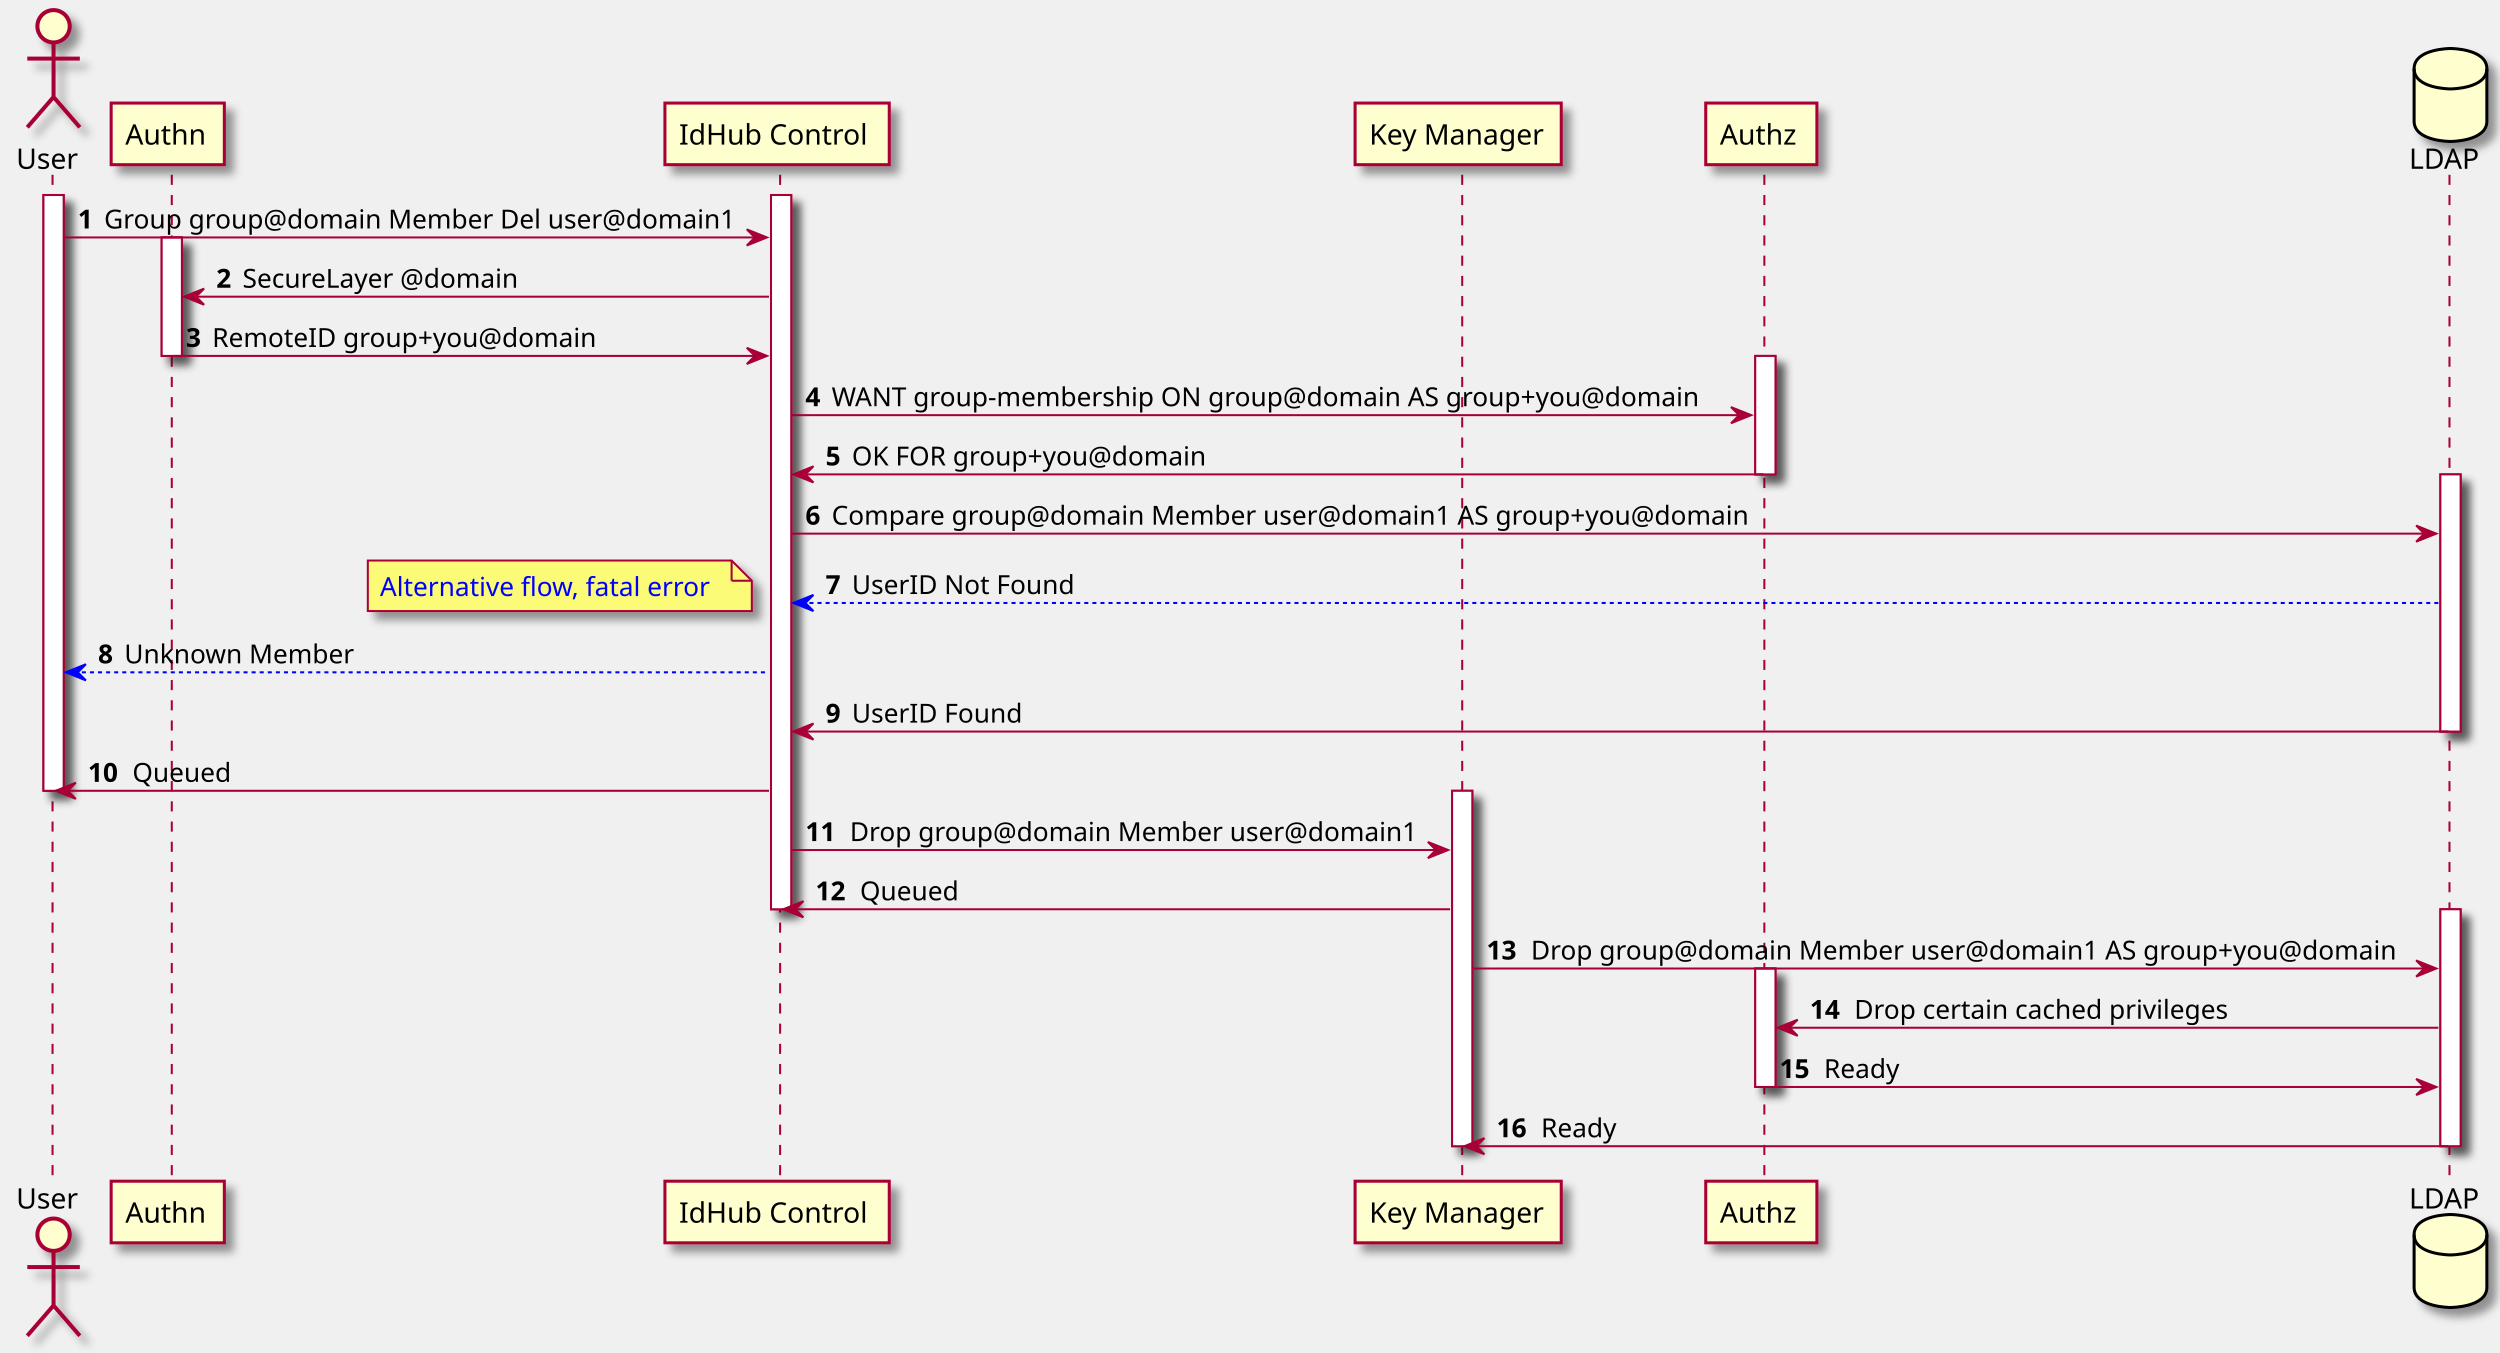
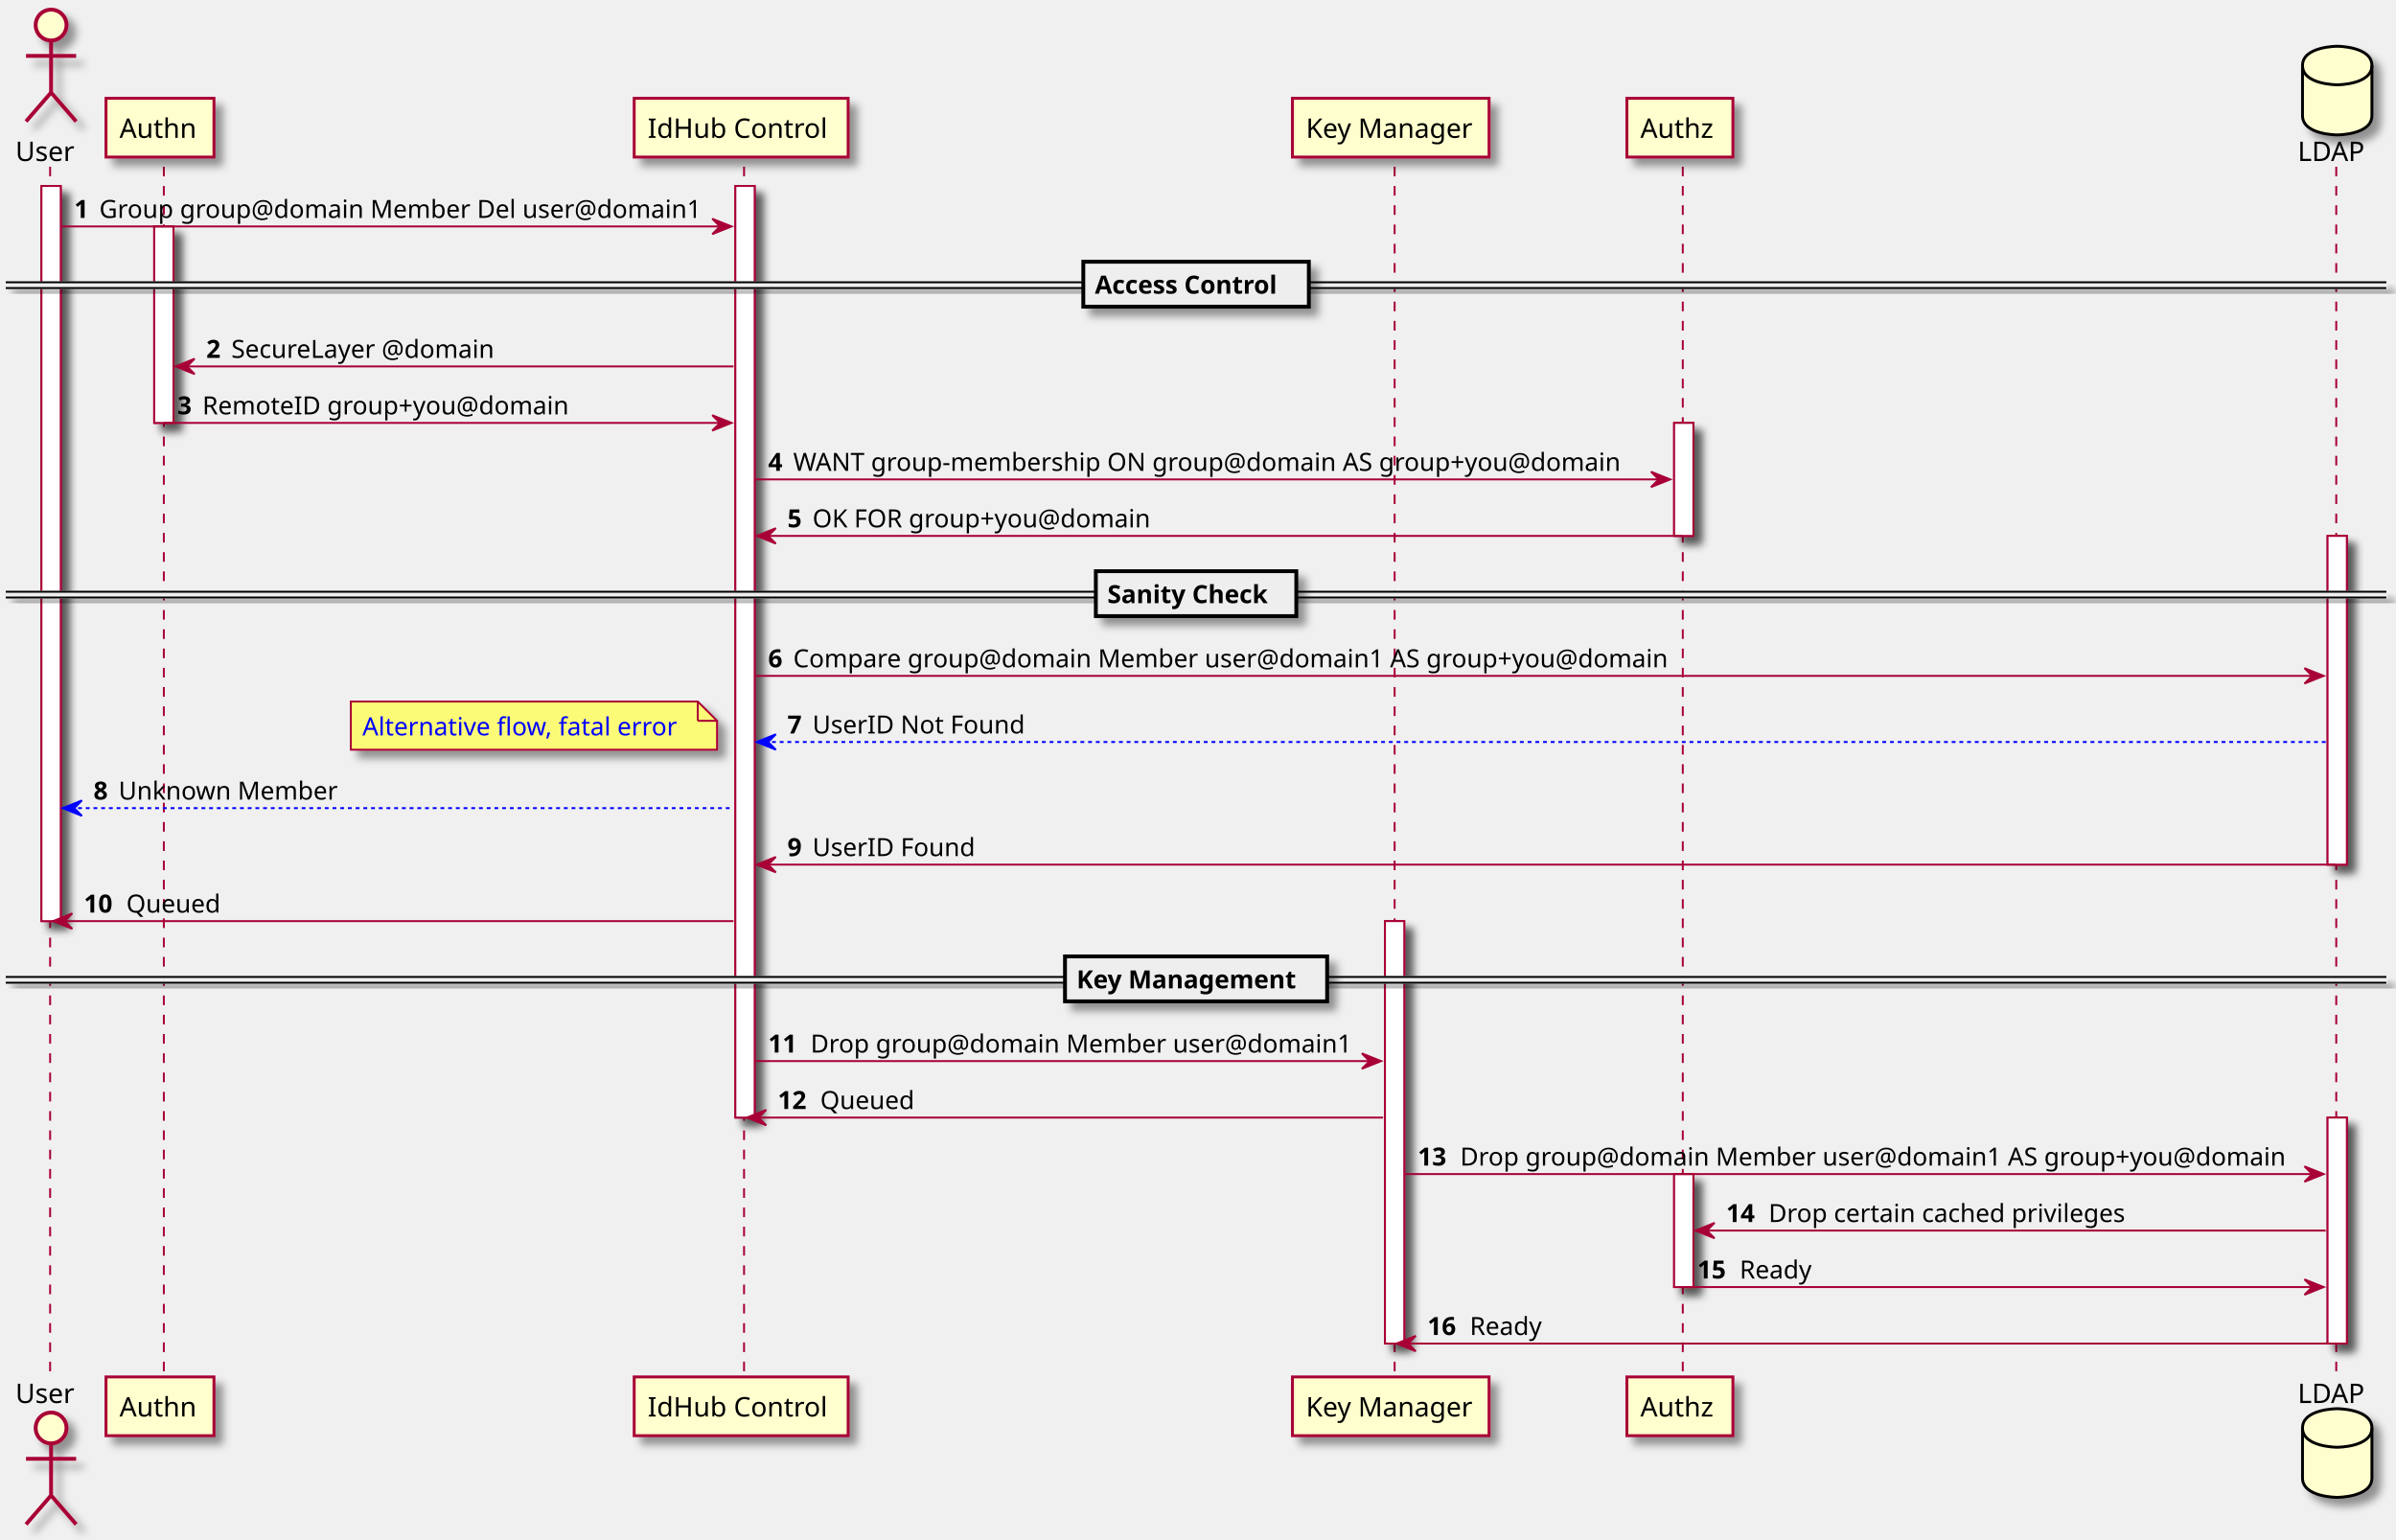
- <svg xmlns="http://www.w3.org/2000/svg" contentScriptType="application/ecmascript" contentStyleType="text/css" height="669px" preserveAspectRatio="none" style="width:1237px;height:669px;" version="1.1" viewBox="0 0 1237 669" width="1237px" zoomAndPan="magnify">
+ <svg xmlns="http://www.w3.org/2000/svg" contentScriptType="application/ecmascript" contentStyleType="text/css" height="799px" preserveAspectRatio="none" style="width:1243px;height:799px;" version="1.1" viewBox="0 0 1243 799" width="1243px" zoomAndPan="magnify">
  <defs>
-     <filter height="300%" id="f3rg5ev" width="300%" x="-1" y="-1">
+     <filter height="300%" id="fl84xsx" width="300%" x="-1" y="-1">
      <feGaussianBlur result="blurOut" stdDeviation="2.0" />
      <feColorMatrix in="blurOut" result="blurOut2" type="matrix" values="0 0 0 0 0 0 0 0 0 0 0 0 0 0 0 0 0 0 .4 0" />
      <feOffset dx="4.0" dy="4.0" in="blurOut2" result="blurOut3" />
      <feBlend in="SourceGraphic" in2="blurOut3" mode="normal" />
    </filter>
  </defs>
  <g>
-     <rect fill="#FFFFFF" filter="url(#f3rg5ev)" height="294.795" style="stroke: #A80036; stroke-width: 1.0;" width="10" x="21.5" y="96.488" />
-     <rect fill="#FFFFFF" filter="url(#f3rg5ev)" height="58.621" style="stroke: #A80036; stroke-width: 1.0;" width="10" x="80" y="117.488" />
-     <rect fill="#FFFFFF" filter="url(#f3rg5ev)" height="353.416" style="stroke: #A80036; stroke-width: 1.0;" width="10" x="381.5" y="96.488" />
-     <rect fill="#FFFFFF" filter="url(#f3rg5ev)" height="175.863" style="stroke: #A80036; stroke-width: 1.0;" width="10" x="718.5" y="391.283" />
-     <rect fill="#FFFFFF" filter="url(#f3rg5ev)" height="58.621" style="stroke: #A80036; stroke-width: 1.0;" width="10" x="868.5" y="176.109" />
-     <rect fill="#FFFFFF" filter="url(#f3rg5ev)" height="58.621" style="stroke: #A80036; stroke-width: 1.0;" width="10" x="868.5" y="479.215" />
-     <rect fill="#FFFFFF" filter="url(#f3rg5ev)" height="127.242" style="stroke: #A80036; stroke-width: 1.0;" width="10" x="1207.5" y="234.731" />
-     <rect fill="#FFFFFF" filter="url(#f3rg5ev)" height="117.242" style="stroke: #A80036; stroke-width: 1.0;" width="10" x="1207.5" y="449.904" />
-     <line style="stroke: #A80036; stroke-width: 1.0; stroke-dasharray: 5.0,5.0;" x1="26" x2="26" y1="86.488" y2="585.457" />
-     <line style="stroke: #A80036; stroke-width: 1.0; stroke-dasharray: 5.0,5.0;" x1="85" x2="85" y1="86.488" y2="585.457" />
-     <line style="stroke: #A80036; stroke-width: 1.0; stroke-dasharray: 5.0,5.0;" x1="386" x2="386" y1="86.488" y2="585.457" />
-     <line style="stroke: #A80036; stroke-width: 1.0; stroke-dasharray: 5.0,5.0;" x1="723.5" x2="723.5" y1="86.488" y2="585.457" />
-     <line style="stroke: #A80036; stroke-width: 1.0; stroke-dasharray: 5.0,5.0;" x1="873" x2="873" y1="86.488" y2="585.457" />
-     <line style="stroke: #A80036; stroke-width: 1.0; stroke-dasharray: 5.0,5.0;" x1="1212" x2="1212" y1="86.488" y2="585.457" />
+     <rect fill="#FFFFFF" filter="url(#fl84xsx)" height="381.416" style="stroke: #A80036; stroke-width: 1.0;" width="10" x="21.5" y="96.488" />
+     <rect fill="#FFFFFF" filter="url(#fl84xsx)" height="101.932" style="stroke: #A80036; stroke-width: 1.0;" width="10" x="80" y="117.488" />
+     <rect fill="#FFFFFF" filter="url(#fl84xsx)" height="483.348" style="stroke: #A80036; stroke-width: 1.0;" width="10" x="381.5" y="96.488" />
+     <rect fill="#FFFFFF" filter="url(#fl84xsx)" height="219.174" style="stroke: #A80036; stroke-width: 1.0;" width="10" x="718.5" y="477.904" />
+     <rect fill="#FFFFFF" filter="url(#fl84xsx)" height="58.621" style="stroke: #A80036; stroke-width: 1.0;" width="10" x="868.5" y="219.42" />
+     <rect fill="#FFFFFF" filter="url(#fl84xsx)" height="58.621" style="stroke: #A80036; stroke-width: 1.0;" width="10" x="868.5" y="609.146" />
+     <rect fill="#FFFFFF" filter="url(#fl84xsx)" height="170.553" style="stroke: #A80036; stroke-width: 1.0;" width="10" x="1207.5" y="278.041" />
+     <rect fill="#FFFFFF" filter="url(#fl84xsx)" height="117.242" style="stroke: #A80036; stroke-width: 1.0;" width="10" x="1207.5" y="579.836" />
+     <line style="stroke: #A80036; stroke-width: 1.0; stroke-dasharray: 5.0,5.0;" x1="26" x2="26" y1="86.488" y2="715.389" />
+     <line style="stroke: #A80036; stroke-width: 1.0; stroke-dasharray: 5.0,5.0;" x1="85" x2="85" y1="86.488" y2="715.389" />
+     <line style="stroke: #A80036; stroke-width: 1.0; stroke-dasharray: 5.0,5.0;" x1="386" x2="386" y1="86.488" y2="715.389" />
+     <line style="stroke: #A80036; stroke-width: 1.0; stroke-dasharray: 5.0,5.0;" x1="723.5" x2="723.5" y1="86.488" y2="715.389" />
+     <line style="stroke: #A80036; stroke-width: 1.0; stroke-dasharray: 5.0,5.0;" x1="873" x2="873" y1="86.488" y2="715.389" />
+     <line style="stroke: #A80036; stroke-width: 1.0; stroke-dasharray: 5.0,5.0;" x1="1212" x2="1212" y1="86.488" y2="715.389" />
    <text fill="#000000" font-family="sans-serif" font-size="14" lengthAdjust="spacingAndGlyphs" textLength="31" x="8" y="83.535">User</text>
-     <ellipse cx="26.5" cy="13" fill="#FEFECE" filter="url(#f3rg5ev)" rx="8" ry="8" style="stroke: #A80036; stroke-width: 2.0;" />
-     <path d="M26.5,21 L26.5,48 M13.5,29 L39.5,29 M26.5,48 L13.5,63 M26.5,48 L39.5,63 " fill="#FEFECE" filter="url(#f3rg5ev)" style="stroke: #A80036; stroke-width: 2.0;" />
-     <text fill="#000000" font-family="sans-serif" font-size="14" lengthAdjust="spacingAndGlyphs" textLength="31" x="8" y="597.992">User</text>
-     <ellipse cx="26.5" cy="610.945" fill="#FEFECE" filter="url(#f3rg5ev)" rx="8" ry="8" style="stroke: #A80036; stroke-width: 2.0;" />
-     <path d="M26.5,618.945 L26.5,645.945 M13.5,626.945 L39.5,626.945 M26.5,645.945 L13.5,660.945 M26.5,645.945 L39.5,660.945 " fill="#FEFECE" filter="url(#f3rg5ev)" style="stroke: #A80036; stroke-width: 2.0;" />
-     <rect fill="#FEFECE" filter="url(#f3rg5ev)" height="30.488" style="stroke: #A80036; stroke-width: 1.5;" width="56" x="55" y="51" />
+     <ellipse cx="26.5" cy="13" fill="#FEFECE" filter="url(#fl84xsx)" rx="8" ry="8" style="stroke: #A80036; stroke-width: 2.0;" />
+     <path d="M26.5,21 L26.5,48 M13.5,29 L39.5,29 M26.5,48 L13.5,63 M26.5,48 L39.5,63 " fill="#FEFECE" filter="url(#fl84xsx)" style="stroke: #A80036; stroke-width: 2.0;" />
+     <text fill="#000000" font-family="sans-serif" font-size="14" lengthAdjust="spacingAndGlyphs" textLength="31" x="8" y="727.924">User</text>
+     <ellipse cx="26.5" cy="740.877" fill="#FEFECE" filter="url(#fl84xsx)" rx="8" ry="8" style="stroke: #A80036; stroke-width: 2.0;" />
+     <path d="M26.5,748.877 L26.5,775.877 M13.5,756.877 L39.5,756.877 M26.5,775.877 L13.5,790.877 M26.5,775.877 L39.5,790.877 " fill="#FEFECE" filter="url(#fl84xsx)" style="stroke: #A80036; stroke-width: 2.0;" />
+     <rect fill="#FEFECE" filter="url(#fl84xsx)" height="30.488" style="stroke: #A80036; stroke-width: 1.5;" width="56" x="55" y="51" />
    <text fill="#000000" font-family="sans-serif" font-size="14" lengthAdjust="spacingAndGlyphs" textLength="42" x="62" y="71.535">Authn</text>
-     <rect fill="#FEFECE" filter="url(#f3rg5ev)" height="30.488" style="stroke: #A80036; stroke-width: 1.5;" width="56" x="55" y="584.457" />
-     <text fill="#000000" font-family="sans-serif" font-size="14" lengthAdjust="spacingAndGlyphs" textLength="42" x="62" y="604.992">Authn</text>
-     <rect fill="#FEFECE" filter="url(#f3rg5ev)" height="30.488" style="stroke: #A80036; stroke-width: 1.5;" width="111" x="329" y="51" />
+     <rect fill="#FEFECE" filter="url(#fl84xsx)" height="30.488" style="stroke: #A80036; stroke-width: 1.5;" width="56" x="55" y="714.389" />
+     <text fill="#000000" font-family="sans-serif" font-size="14" lengthAdjust="spacingAndGlyphs" textLength="42" x="62" y="734.924">Authn</text>
+     <rect fill="#FEFECE" filter="url(#fl84xsx)" height="30.488" style="stroke: #A80036; stroke-width: 1.5;" width="111" x="329" y="51" />
    <text fill="#000000" font-family="sans-serif" font-size="14" lengthAdjust="spacingAndGlyphs" textLength="97" x="336" y="71.535">IdHub Control</text>
-     <rect fill="#FEFECE" filter="url(#f3rg5ev)" height="30.488" style="stroke: #A80036; stroke-width: 1.5;" width="111" x="329" y="584.457" />
-     <text fill="#000000" font-family="sans-serif" font-size="14" lengthAdjust="spacingAndGlyphs" textLength="97" x="336" y="604.992">IdHub Control</text>
-     <rect fill="#FEFECE" filter="url(#f3rg5ev)" height="30.488" style="stroke: #A80036; stroke-width: 1.5;" width="102" x="670.5" y="51" />
+     <rect fill="#FEFECE" filter="url(#fl84xsx)" height="30.488" style="stroke: #A80036; stroke-width: 1.5;" width="111" x="329" y="714.389" />
+     <text fill="#000000" font-family="sans-serif" font-size="14" lengthAdjust="spacingAndGlyphs" textLength="97" x="336" y="734.924">IdHub Control</text>
+     <rect fill="#FEFECE" filter="url(#fl84xsx)" height="30.488" style="stroke: #A80036; stroke-width: 1.5;" width="102" x="670.5" y="51" />
    <text fill="#000000" font-family="sans-serif" font-size="14" lengthAdjust="spacingAndGlyphs" textLength="88" x="677.5" y="71.535">Key Manager</text>
-     <rect fill="#FEFECE" filter="url(#f3rg5ev)" height="30.488" style="stroke: #A80036; stroke-width: 1.5;" width="102" x="670.5" y="584.457" />
-     <text fill="#000000" font-family="sans-serif" font-size="14" lengthAdjust="spacingAndGlyphs" textLength="88" x="677.5" y="604.992">Key Manager</text>
-     <rect fill="#FEFECE" filter="url(#f3rg5ev)" height="30.488" style="stroke: #A80036; stroke-width: 1.5;" width="55" x="844" y="51" />
+     <rect fill="#FEFECE" filter="url(#fl84xsx)" height="30.488" style="stroke: #A80036; stroke-width: 1.5;" width="102" x="670.5" y="714.389" />
+     <text fill="#000000" font-family="sans-serif" font-size="14" lengthAdjust="spacingAndGlyphs" textLength="88" x="677.5" y="734.924">Key Manager</text>
+     <rect fill="#FEFECE" filter="url(#fl84xsx)" height="30.488" style="stroke: #A80036; stroke-width: 1.5;" width="55" x="844" y="51" />
    <text fill="#000000" font-family="sans-serif" font-size="14" lengthAdjust="spacingAndGlyphs" textLength="41" x="851" y="71.535">Authz</text>
-     <rect fill="#FEFECE" filter="url(#f3rg5ev)" height="30.488" style="stroke: #A80036; stroke-width: 1.5;" width="55" x="844" y="584.457" />
-     <text fill="#000000" font-family="sans-serif" font-size="14" lengthAdjust="spacingAndGlyphs" textLength="41" x="851" y="604.992">Authz</text>
+     <rect fill="#FEFECE" filter="url(#fl84xsx)" height="30.488" style="stroke: #A80036; stroke-width: 1.5;" width="55" x="844" y="714.389" />
+     <text fill="#000000" font-family="sans-serif" font-size="14" lengthAdjust="spacingAndGlyphs" textLength="41" x="851" y="734.924">Authz</text>
    <text fill="#000000" font-family="sans-serif" font-size="14" lengthAdjust="spacingAndGlyphs" textLength="35" x="1192" y="83.535">LDAP</text>
-     <path d="M1194.5,34 C1194.5,24 1212.5,24 1212.5,24 C1212.5,24 1230.5,24 1230.5,34 L1230.5,60 C1230.5,70 1212.5,70 1212.5,70 C1212.5,70 1194.5,70 1194.5,60 L1194.5,34 " fill="#FEFECE" filter="url(#f3rg5ev)" style="stroke: #000000; stroke-width: 1.5;" />
+     <path d="M1194.5,34 C1194.5,24 1212.5,24 1212.5,24 C1212.5,24 1230.5,24 1230.5,34 L1230.5,60 C1230.5,70 1212.5,70 1212.5,70 C1212.5,70 1194.5,70 1194.5,60 L1194.5,34 " fill="#FEFECE" filter="url(#fl84xsx)" style="stroke: #000000; stroke-width: 1.5;" />
    <path d="M1194.5,34 C1194.5,44 1212.5,44 1212.5,44 C1212.5,44 1230.5,44 1230.5,34 " fill="none" style="stroke: #000000; stroke-width: 1.5;" />
-     <text fill="#000000" font-family="sans-serif" font-size="14" lengthAdjust="spacingAndGlyphs" textLength="35" x="1192" y="597.992">LDAP</text>
-     <path d="M1194.5,610.945 C1194.5,600.945 1212.5,600.945 1212.5,600.945 C1212.5,600.945 1230.5,600.945 1230.5,610.945 L1230.5,636.945 C1230.5,646.945 1212.5,646.945 1212.5,646.945 C1212.5,646.945 1194.5,646.945 1194.5,636.945 L1194.5,610.945 " fill="#FEFECE" filter="url(#f3rg5ev)" style="stroke: #000000; stroke-width: 1.5;" />
-     <path d="M1194.5,610.945 C1194.5,620.945 1212.5,620.945 1212.5,620.945 C1212.5,620.945 1230.5,620.945 1230.5,610.945 " fill="none" style="stroke: #000000; stroke-width: 1.5;" />
-     <rect fill="#FFFFFF" filter="url(#f3rg5ev)" height="294.795" style="stroke: #A80036; stroke-width: 1.0;" width="10" x="21.5" y="96.488" />
-     <rect fill="#FFFFFF" filter="url(#f3rg5ev)" height="58.621" style="stroke: #A80036; stroke-width: 1.0;" width="10" x="80" y="117.488" />
-     <rect fill="#FFFFFF" filter="url(#f3rg5ev)" height="353.416" style="stroke: #A80036; stroke-width: 1.0;" width="10" x="381.5" y="96.488" />
-     <rect fill="#FFFFFF" filter="url(#f3rg5ev)" height="175.863" style="stroke: #A80036; stroke-width: 1.0;" width="10" x="718.5" y="391.283" />
-     <rect fill="#FFFFFF" filter="url(#f3rg5ev)" height="58.621" style="stroke: #A80036; stroke-width: 1.0;" width="10" x="868.5" y="176.109" />
-     <rect fill="#FFFFFF" filter="url(#f3rg5ev)" height="58.621" style="stroke: #A80036; stroke-width: 1.0;" width="10" x="868.5" y="479.215" />
-     <rect fill="#FFFFFF" filter="url(#f3rg5ev)" height="127.242" style="stroke: #A80036; stroke-width: 1.0;" width="10" x="1207.5" y="234.731" />
-     <rect fill="#FFFFFF" filter="url(#f3rg5ev)" height="117.242" style="stroke: #A80036; stroke-width: 1.0;" width="10" x="1207.5" y="449.904" />
+     <text fill="#000000" font-family="sans-serif" font-size="14" lengthAdjust="spacingAndGlyphs" textLength="35" x="1192" y="727.924">LDAP</text>
+     <path d="M1194.5,740.877 C1194.5,730.877 1212.5,730.877 1212.5,730.877 C1212.5,730.877 1230.5,730.877 1230.5,740.877 L1230.5,766.877 C1230.5,776.877 1212.5,776.877 1212.5,776.877 C1212.5,776.877 1194.5,776.877 1194.5,766.877 L1194.5,740.877 " fill="#FEFECE" filter="url(#fl84xsx)" style="stroke: #000000; stroke-width: 1.5;" />
+     <path d="M1194.5,740.877 C1194.5,750.877 1212.5,750.877 1212.5,750.877 C1212.5,750.877 1230.5,750.877 1230.5,740.877 " fill="none" style="stroke: #000000; stroke-width: 1.5;" />
+     <rect fill="#FFFFFF" filter="url(#fl84xsx)" height="381.416" style="stroke: #A80036; stroke-width: 1.0;" width="10" x="21.5" y="96.488" />
+     <rect fill="#FFFFFF" filter="url(#fl84xsx)" height="101.932" style="stroke: #A80036; stroke-width: 1.0;" width="10" x="80" y="117.488" />
+     <rect fill="#FFFFFF" filter="url(#fl84xsx)" height="483.348" style="stroke: #A80036; stroke-width: 1.0;" width="10" x="381.5" y="96.488" />
+     <rect fill="#FFFFFF" filter="url(#fl84xsx)" height="219.174" style="stroke: #A80036; stroke-width: 1.0;" width="10" x="718.5" y="477.904" />
+     <rect fill="#FFFFFF" filter="url(#fl84xsx)" height="58.621" style="stroke: #A80036; stroke-width: 1.0;" width="10" x="868.5" y="219.42" />
+     <rect fill="#FFFFFF" filter="url(#fl84xsx)" height="58.621" style="stroke: #A80036; stroke-width: 1.0;" width="10" x="868.5" y="609.146" />
+     <rect fill="#FFFFFF" filter="url(#fl84xsx)" height="170.553" style="stroke: #A80036; stroke-width: 1.0;" width="10" x="1207.5" y="278.041" />
+     <rect fill="#FFFFFF" filter="url(#fl84xsx)" height="117.242" style="stroke: #A80036; stroke-width: 1.0;" width="10" x="1207.5" y="579.836" />
    <polygon fill="#A80036" points="369.5,113.488,379.5,117.488,369.5,121.488,373.5,117.488" style="stroke: #A80036; stroke-width: 1.0;" />
    <line style="stroke: #A80036; stroke-width: 1.0;" x1="31.5" x2="375.5" y1="117.488" y2="117.488" />
    <text fill="#000000" font-family="sans-serif" font-size="13" font-weight="bold" lengthAdjust="spacingAndGlyphs" textLength="9" x="38.5" y="113.057">1</text>
    <text fill="#000000" font-family="sans-serif" font-size="13" lengthAdjust="spacingAndGlyphs" textLength="313" x="51.5" y="113.057">Group group@domain Member Del user@domain1</text>
-     <polygon fill="#A80036" points="101,142.799,91,146.799,101,150.799,97,146.799" style="stroke: #A80036; stroke-width: 1.0;" />
-     <line style="stroke: #A80036; stroke-width: 1.0;" x1="95" x2="380.5" y1="146.799" y2="146.799" />
-     <text fill="#000000" font-family="sans-serif" font-size="13" font-weight="bold" lengthAdjust="spacingAndGlyphs" textLength="9" x="107" y="142.367">2</text>
-     <text fill="#000000" font-family="sans-serif" font-size="13" lengthAdjust="spacingAndGlyphs" textLength="136" x="120" y="142.367">SecureLayer @domain</text>
-     <polygon fill="#A80036" points="369.5,172.109,379.5,176.109,369.5,180.109,373.5,176.109" style="stroke: #A80036; stroke-width: 1.0;" />
-     <line style="stroke: #A80036; stroke-width: 1.0;" x1="85" x2="375.5" y1="176.109" y2="176.109" />
-     <text fill="#000000" font-family="sans-serif" font-size="13" font-weight="bold" lengthAdjust="spacingAndGlyphs" textLength="9" x="92" y="171.678">3</text>
-     <text fill="#000000" font-family="sans-serif" font-size="13" lengthAdjust="spacingAndGlyphs" textLength="193" x="105" y="171.678">RemoteID group+you@domain</text>
-     <polygon fill="#A80036" points="856.5,201.42,866.5,205.42,856.5,209.42,860.5,205.42" style="stroke: #A80036; stroke-width: 1.0;" />
-     <line style="stroke: #A80036; stroke-width: 1.0;" x1="391.5" x2="862.5" y1="205.42" y2="205.42" />
-     <text fill="#000000" font-family="sans-serif" font-size="13" font-weight="bold" lengthAdjust="spacingAndGlyphs" textLength="9" x="398.5" y="200.988">4</text>
-     <text fill="#000000" font-family="sans-serif" font-size="13" lengthAdjust="spacingAndGlyphs" textLength="440" x="411.5" y="200.988">WANT group-membership ON group@domain AS group+you@domain</text>
-     <polygon fill="#A80036" points="402.5,230.731,392.5,234.731,402.5,238.731,398.5,234.731" style="stroke: #A80036; stroke-width: 1.0;" />
-     <line style="stroke: #A80036; stroke-width: 1.0;" x1="396.5" x2="872.5" y1="234.731" y2="234.731" />
-     <text fill="#000000" font-family="sans-serif" font-size="13" font-weight="bold" lengthAdjust="spacingAndGlyphs" textLength="9" x="408.5" y="230.299">5</text>
-     <text fill="#000000" font-family="sans-serif" font-size="13" lengthAdjust="spacingAndGlyphs" textLength="179" x="421.5" y="230.299">OK FOR group+you@domain</text>
-     <polygon fill="#A80036" points="1195.5,260.041,1205.5,264.041,1195.5,268.041,1199.5,264.041" style="stroke: #A80036; stroke-width: 1.0;" />
-     <line style="stroke: #A80036; stroke-width: 1.0;" x1="391.5" x2="1201.5" y1="264.041" y2="264.041" />
-     <text fill="#000000" font-family="sans-serif" font-size="13" font-weight="bold" lengthAdjust="spacingAndGlyphs" textLength="9" x="398.5" y="259.609">6</text>
-     <text fill="#000000" font-family="sans-serif" font-size="13" lengthAdjust="spacingAndGlyphs" textLength="458" x="411.5" y="259.609">Compare group@domain Member user@domain1 AS group+you@domain</text>
-     <polygon fill="#0000FF" points="402.5,294.352,392.5,298.352,402.5,302.352,398.5,298.352" style="stroke: #0000FF; stroke-width: 1.0;" />
-     <line style="stroke: #0000FF; stroke-width: 1.0; stroke-dasharray: 2.0,2.0;" x1="396.5" x2="1206.5" y1="298.352" y2="298.352" />
-     <text fill="#000000" font-family="sans-serif" font-size="13" font-weight="bold" lengthAdjust="spacingAndGlyphs" textLength="9" x="408.5" y="293.92">7</text>
-     <text fill="#000000" font-family="sans-serif" font-size="13" lengthAdjust="spacingAndGlyphs" textLength="112" x="421.5" y="293.92">UserID Not Found</text>
-     <polygon fill="#FBFB77" filter="url(#f3rg5ev)" points="182,277.352,182,302.352,372,302.352,372,287.352,362,277.352,182,277.352" style="stroke: #A80036; stroke-width: 1.0;" />
-     <line style="stroke: #A80036; stroke-width: 1.0;" x1="362" x2="362" y1="277.352" y2="287.352" />
-     <line style="stroke: #A80036; stroke-width: 1.0;" x1="372" x2="362" y1="287.352" y2="287.352" />
-     <text fill="#0000FF" font-family="sans-serif" font-size="13" lengthAdjust="spacingAndGlyphs" textLength="169" x="188" y="294.92">Alternative flow, fatal error</text>
-     <polygon fill="#0000FF" points="42.5,328.662,32.5,332.662,42.5,336.662,38.5,332.662" style="stroke: #0000FF; stroke-width: 1.0;" />
-     <line style="stroke: #0000FF; stroke-width: 1.0; stroke-dasharray: 2.0,2.0;" x1="36.5" x2="380.5" y1="332.662" y2="332.662" />
-     <text fill="#000000" font-family="sans-serif" font-size="13" font-weight="bold" lengthAdjust="spacingAndGlyphs" textLength="9" x="48.5" y="328.231">8</text>
-     <text fill="#000000" font-family="sans-serif" font-size="13" lengthAdjust="spacingAndGlyphs" textLength="113" x="61.5" y="328.231">Unknown Member</text>
-     <polygon fill="#A80036" points="402.5,357.973,392.5,361.973,402.5,365.973,398.5,361.973" style="stroke: #A80036; stroke-width: 1.0;" />
-     <line style="stroke: #A80036; stroke-width: 1.0;" x1="396.5" x2="1211.5" y1="361.973" y2="361.973" />
-     <text fill="#000000" font-family="sans-serif" font-size="13" font-weight="bold" lengthAdjust="spacingAndGlyphs" textLength="9" x="408.5" y="357.541">9</text>
-     <text fill="#000000" font-family="sans-serif" font-size="13" lengthAdjust="spacingAndGlyphs" textLength="85" x="421.5" y="357.541">UserID Found</text>
-     <polygon fill="#A80036" points="37.5,387.283,27.5,391.283,37.5,395.283,33.5,391.283" style="stroke: #A80036; stroke-width: 1.0;" />
-     <line style="stroke: #A80036; stroke-width: 1.0;" x1="31.5" x2="380.5" y1="391.283" y2="391.283" />
-     <text fill="#000000" font-family="sans-serif" font-size="13" font-weight="bold" lengthAdjust="spacingAndGlyphs" textLength="18" x="43.5" y="386.852">10</text>
-     <text fill="#000000" font-family="sans-serif" font-size="13" lengthAdjust="spacingAndGlyphs" textLength="48" x="65.5" y="386.852">Queued</text>
-     <polygon fill="#A80036" points="706.5,416.594,716.5,420.594,706.5,424.594,710.5,420.594" style="stroke: #A80036; stroke-width: 1.0;" />
-     <line style="stroke: #A80036; stroke-width: 1.0;" x1="391.5" x2="712.5" y1="420.594" y2="420.594" />
-     <text fill="#000000" font-family="sans-serif" font-size="13" font-weight="bold" lengthAdjust="spacingAndGlyphs" textLength="18" x="398.5" y="416.162">11</text>
-     <text fill="#000000" font-family="sans-serif" font-size="13" lengthAdjust="spacingAndGlyphs" textLength="281" x="420.5" y="416.162">Drop group@domain Member user@domain1</text>
-     <polygon fill="#A80036" points="397.5,445.904,387.5,449.904,397.5,453.904,393.5,449.904" style="stroke: #A80036; stroke-width: 1.0;" />
-     <line style="stroke: #A80036; stroke-width: 1.0;" x1="391.5" x2="717.5" y1="449.904" y2="449.904" />
-     <text fill="#000000" font-family="sans-serif" font-size="13" font-weight="bold" lengthAdjust="spacingAndGlyphs" textLength="18" x="403.5" y="445.473">12</text>
-     <text fill="#000000" font-family="sans-serif" font-size="13" lengthAdjust="spacingAndGlyphs" textLength="48" x="425.5" y="445.473">Queued</text>
-     <polygon fill="#A80036" points="1195.5,475.215,1205.5,479.215,1195.5,483.215,1199.5,479.215" style="stroke: #A80036; stroke-width: 1.0;" />
-     <line style="stroke: #A80036; stroke-width: 1.0;" x1="728.5" x2="1201.5" y1="479.215" y2="479.215" />
-     <text fill="#000000" font-family="sans-serif" font-size="13" font-weight="bold" lengthAdjust="spacingAndGlyphs" textLength="18" x="735.5" y="474.783">13</text>
-     <text fill="#000000" font-family="sans-serif" font-size="13" lengthAdjust="spacingAndGlyphs" textLength="433" x="757.5" y="474.783">Drop group@domain Member user@domain1 AS group+you@domain</text>
-     <polygon fill="#A80036" points="889.5,504.525,879.5,508.525,889.5,512.525,885.5,508.525" style="stroke: #A80036; stroke-width: 1.0;" />
-     <line style="stroke: #A80036; stroke-width: 1.0;" x1="883.5" x2="1206.5" y1="508.525" y2="508.525" />
-     <text fill="#000000" font-family="sans-serif" font-size="13" font-weight="bold" lengthAdjust="spacingAndGlyphs" textLength="18" x="895.5" y="504.094">14</text>
-     <text fill="#000000" font-family="sans-serif" font-size="13" lengthAdjust="spacingAndGlyphs" textLength="191" x="917.5" y="504.094">Drop certain cached privileges</text>
-     <polygon fill="#A80036" points="1195.5,533.836,1205.5,537.836,1195.5,541.836,1199.5,537.836" style="stroke: #A80036; stroke-width: 1.0;" />
-     <line style="stroke: #A80036; stroke-width: 1.0;" x1="873.5" x2="1201.5" y1="537.836" y2="537.836" />
-     <text fill="#000000" font-family="sans-serif" font-size="13" font-weight="bold" lengthAdjust="spacingAndGlyphs" textLength="18" x="880.5" y="533.404">15</text>
-     <text fill="#000000" font-family="sans-serif" font-size="13" lengthAdjust="spacingAndGlyphs" textLength="37" x="902.5" y="533.404">Ready</text>
-     <polygon fill="#A80036" points="734.5,563.146,724.5,567.146,734.5,571.146,730.5,567.146" style="stroke: #A80036; stroke-width: 1.0;" />
-     <line style="stroke: #A80036; stroke-width: 1.0;" x1="728.5" x2="1211.5" y1="567.146" y2="567.146" />
-     <text fill="#000000" font-family="sans-serif" font-size="13" font-weight="bold" lengthAdjust="spacingAndGlyphs" textLength="18" x="740.5" y="562.715">16</text>
-     <text fill="#000000" font-family="sans-serif" font-size="13" lengthAdjust="spacingAndGlyphs" textLength="37" x="762.5" y="562.715">Ready</text>
+     <rect fill="#EEEEEE" filter="url(#fl84xsx)" height="3" style="stroke: #EEEEEE; stroke-width: 1.0;" width="1235" x="3" y="146.454" />
+     <line style="stroke: #000000; stroke-width: 1.0;" x1="3" x2="1238" y1="146.454" y2="146.454" />
+     <line style="stroke: #000000; stroke-width: 1.0;" x1="3" x2="1238" y1="149.454" y2="149.454" />
+     <rect fill="#EEEEEE" filter="url(#fl84xsx)" height="23.311" style="stroke: #000000; stroke-width: 2.0;" width="117" x="562" y="135.799" />
+     <text fill="#000000" font-family="sans-serif" font-size="13" font-weight="bold" lengthAdjust="spacingAndGlyphs" textLength="99" x="568" y="152.367">Access Control</text>
+     <polygon fill="#A80036" points="101,186.109,91,190.109,101,194.109,97,190.109" style="stroke: #A80036; stroke-width: 1.0;" />
+     <line style="stroke: #A80036; stroke-width: 1.0;" x1="95" x2="380.5" y1="190.109" y2="190.109" />
+     <text fill="#000000" font-family="sans-serif" font-size="13" font-weight="bold" lengthAdjust="spacingAndGlyphs" textLength="9" x="107" y="185.678">2</text>
+     <text fill="#000000" font-family="sans-serif" font-size="13" lengthAdjust="spacingAndGlyphs" textLength="136" x="120" y="185.678">SecureLayer @domain</text>
+     <polygon fill="#A80036" points="369.5,215.42,379.5,219.42,369.5,223.42,373.5,219.42" style="stroke: #A80036; stroke-width: 1.0;" />
+     <line style="stroke: #A80036; stroke-width: 1.0;" x1="85" x2="375.5" y1="219.42" y2="219.42" />
+     <text fill="#000000" font-family="sans-serif" font-size="13" font-weight="bold" lengthAdjust="spacingAndGlyphs" textLength="9" x="92" y="214.988">3</text>
+     <text fill="#000000" font-family="sans-serif" font-size="13" lengthAdjust="spacingAndGlyphs" textLength="193" x="105" y="214.988">RemoteID group+you@domain</text>
+     <polygon fill="#A80036" points="856.5,244.731,866.5,248.731,856.5,252.731,860.5,248.731" style="stroke: #A80036; stroke-width: 1.0;" />
+     <line style="stroke: #A80036; stroke-width: 1.0;" x1="391.5" x2="862.5" y1="248.731" y2="248.731" />
+     <text fill="#000000" font-family="sans-serif" font-size="13" font-weight="bold" lengthAdjust="spacingAndGlyphs" textLength="9" x="398.5" y="244.299">4</text>
+     <text fill="#000000" font-family="sans-serif" font-size="13" lengthAdjust="spacingAndGlyphs" textLength="440" x="411.5" y="244.299">WANT group-membership ON group@domain AS group+you@domain</text>
+     <polygon fill="#A80036" points="402.5,274.041,392.5,278.041,402.5,282.041,398.5,278.041" style="stroke: #A80036; stroke-width: 1.0;" />
+     <line style="stroke: #A80036; stroke-width: 1.0;" x1="396.5" x2="872.5" y1="278.041" y2="278.041" />
+     <text fill="#000000" font-family="sans-serif" font-size="13" font-weight="bold" lengthAdjust="spacingAndGlyphs" textLength="9" x="408.5" y="273.609">5</text>
+     <text fill="#000000" font-family="sans-serif" font-size="13" lengthAdjust="spacingAndGlyphs" textLength="179" x="421.5" y="273.609">OK FOR group+you@domain</text>
+     <rect fill="#EEEEEE" filter="url(#fl84xsx)" height="3" style="stroke: #EEEEEE; stroke-width: 1.0;" width="1235" x="3" y="307.007" />
+     <line style="stroke: #000000; stroke-width: 1.0;" x1="3" x2="1238" y1="307.007" y2="307.007" />
+     <line style="stroke: #000000; stroke-width: 1.0;" x1="3" x2="1238" y1="310.007" y2="310.007" />
+     <rect fill="#EEEEEE" filter="url(#fl84xsx)" height="23.311" style="stroke: #000000; stroke-width: 2.0;" width="104" x="568.5" y="296.352" />
+     <text fill="#000000" font-family="sans-serif" font-size="13" font-weight="bold" lengthAdjust="spacingAndGlyphs" textLength="86" x="574.5" y="312.92">Sanity Check</text>
+     <polygon fill="#A80036" points="1195.5,346.662,1205.5,350.662,1195.5,354.662,1199.5,350.662" style="stroke: #A80036; stroke-width: 1.0;" />
+     <line style="stroke: #A80036; stroke-width: 1.0;" x1="391.5" x2="1201.5" y1="350.662" y2="350.662" />
+     <text fill="#000000" font-family="sans-serif" font-size="13" font-weight="bold" lengthAdjust="spacingAndGlyphs" textLength="9" x="398.5" y="346.231">6</text>
+     <text fill="#000000" font-family="sans-serif" font-size="13" lengthAdjust="spacingAndGlyphs" textLength="458" x="411.5" y="346.231">Compare group@domain Member user@domain1 AS group+you@domain</text>
+     <polygon fill="#0000FF" points="402.5,380.973,392.5,384.973,402.5,388.973,398.5,384.973" style="stroke: #0000FF; stroke-width: 1.0;" />
+     <line style="stroke: #0000FF; stroke-width: 1.0; stroke-dasharray: 2.0,2.0;" x1="396.5" x2="1206.5" y1="384.973" y2="384.973" />
+     <text fill="#000000" font-family="sans-serif" font-size="13" font-weight="bold" lengthAdjust="spacingAndGlyphs" textLength="9" x="408.5" y="380.541">7</text>
+     <text fill="#000000" font-family="sans-serif" font-size="13" lengthAdjust="spacingAndGlyphs" textLength="112" x="421.5" y="380.541">UserID Not Found</text>
+     <polygon fill="#FBFB77" filter="url(#fl84xsx)" points="182,363.973,182,388.973,372,388.973,372,373.973,362,363.973,182,363.973" style="stroke: #A80036; stroke-width: 1.0;" />
+     <line style="stroke: #A80036; stroke-width: 1.0;" x1="362" x2="362" y1="363.973" y2="373.973" />
+     <line style="stroke: #A80036; stroke-width: 1.0;" x1="372" x2="362" y1="373.973" y2="373.973" />
+     <text fill="#0000FF" font-family="sans-serif" font-size="13" lengthAdjust="spacingAndGlyphs" textLength="169" x="188" y="381.541">Alternative flow, fatal error</text>
+     <polygon fill="#0000FF" points="42.5,415.283,32.5,419.283,42.5,423.283,38.5,419.283" style="stroke: #0000FF; stroke-width: 1.0;" />
+     <line style="stroke: #0000FF; stroke-width: 1.0; stroke-dasharray: 2.0,2.0;" x1="36.5" x2="380.5" y1="419.283" y2="419.283" />
+     <text fill="#000000" font-family="sans-serif" font-size="13" font-weight="bold" lengthAdjust="spacingAndGlyphs" textLength="9" x="48.5" y="414.852">8</text>
+     <text fill="#000000" font-family="sans-serif" font-size="13" lengthAdjust="spacingAndGlyphs" textLength="113" x="61.5" y="414.852">Unknown Member</text>
+     <polygon fill="#A80036" points="402.5,444.594,392.5,448.594,402.5,452.594,398.5,448.594" style="stroke: #A80036; stroke-width: 1.0;" />
+     <line style="stroke: #A80036; stroke-width: 1.0;" x1="396.5" x2="1211.5" y1="448.594" y2="448.594" />
+     <text fill="#000000" font-family="sans-serif" font-size="13" font-weight="bold" lengthAdjust="spacingAndGlyphs" textLength="9" x="408.5" y="444.162">9</text>
+     <text fill="#000000" font-family="sans-serif" font-size="13" lengthAdjust="spacingAndGlyphs" textLength="85" x="421.5" y="444.162">UserID Found</text>
+     <polygon fill="#A80036" points="37.5,473.904,27.5,477.904,37.5,481.904,33.5,477.904" style="stroke: #A80036; stroke-width: 1.0;" />
+     <line style="stroke: #A80036; stroke-width: 1.0;" x1="31.5" x2="380.5" y1="477.904" y2="477.904" />
+     <text fill="#000000" font-family="sans-serif" font-size="13" font-weight="bold" lengthAdjust="spacingAndGlyphs" textLength="18" x="43.5" y="473.473">10</text>
+     <text fill="#000000" font-family="sans-serif" font-size="13" lengthAdjust="spacingAndGlyphs" textLength="48" x="65.5" y="473.473">Queued</text>
+     <rect fill="#EEEEEE" filter="url(#fl84xsx)" height="3" style="stroke: #EEEEEE; stroke-width: 1.0;" width="1235" x="3" y="506.87" />
+     <line style="stroke: #000000; stroke-width: 1.0;" x1="3" x2="1238" y1="506.87" y2="506.87" />
+     <line style="stroke: #000000; stroke-width: 1.0;" x1="3" x2="1238" y1="509.87" y2="509.87" />
+     <rect fill="#EEEEEE" filter="url(#fl84xsx)" height="23.311" style="stroke: #000000; stroke-width: 2.0;" width="136" x="552.5" y="496.215" />
+     <text fill="#000000" font-family="sans-serif" font-size="13" font-weight="bold" lengthAdjust="spacingAndGlyphs" textLength="118" x="558.5" y="512.783">Key Management</text>
+     <polygon fill="#A80036" points="706.5,546.525,716.5,550.525,706.5,554.525,710.5,550.525" style="stroke: #A80036; stroke-width: 1.0;" />
+     <line style="stroke: #A80036; stroke-width: 1.0;" x1="391.5" x2="712.5" y1="550.525" y2="550.525" />
+     <text fill="#000000" font-family="sans-serif" font-size="13" font-weight="bold" lengthAdjust="spacingAndGlyphs" textLength="18" x="398.5" y="546.094">11</text>
+     <text fill="#000000" font-family="sans-serif" font-size="13" lengthAdjust="spacingAndGlyphs" textLength="281" x="420.5" y="546.094">Drop group@domain Member user@domain1</text>
+     <polygon fill="#A80036" points="397.5,575.836,387.5,579.836,397.5,583.836,393.5,579.836" style="stroke: #A80036; stroke-width: 1.0;" />
+     <line style="stroke: #A80036; stroke-width: 1.0;" x1="391.5" x2="717.5" y1="579.836" y2="579.836" />
+     <text fill="#000000" font-family="sans-serif" font-size="13" font-weight="bold" lengthAdjust="spacingAndGlyphs" textLength="18" x="403.5" y="575.404">12</text>
+     <text fill="#000000" font-family="sans-serif" font-size="13" lengthAdjust="spacingAndGlyphs" textLength="48" x="425.5" y="575.404">Queued</text>
+     <polygon fill="#A80036" points="1195.5,605.146,1205.5,609.146,1195.5,613.146,1199.5,609.146" style="stroke: #A80036; stroke-width: 1.0;" />
+     <line style="stroke: #A80036; stroke-width: 1.0;" x1="728.5" x2="1201.5" y1="609.146" y2="609.146" />
+     <text fill="#000000" font-family="sans-serif" font-size="13" font-weight="bold" lengthAdjust="spacingAndGlyphs" textLength="18" x="735.5" y="604.715">13</text>
+     <text fill="#000000" font-family="sans-serif" font-size="13" lengthAdjust="spacingAndGlyphs" textLength="433" x="757.5" y="604.715">Drop group@domain Member user@domain1 AS group+you@domain</text>
+     <polygon fill="#A80036" points="889.5,634.457,879.5,638.457,889.5,642.457,885.5,638.457" style="stroke: #A80036; stroke-width: 1.0;" />
+     <line style="stroke: #A80036; stroke-width: 1.0;" x1="883.5" x2="1206.5" y1="638.457" y2="638.457" />
+     <text fill="#000000" font-family="sans-serif" font-size="13" font-weight="bold" lengthAdjust="spacingAndGlyphs" textLength="18" x="895.5" y="634.025">14</text>
+     <text fill="#000000" font-family="sans-serif" font-size="13" lengthAdjust="spacingAndGlyphs" textLength="191" x="917.5" y="634.025">Drop certain cached privileges</text>
+     <polygon fill="#A80036" points="1195.5,663.768,1205.5,667.768,1195.5,671.768,1199.5,667.768" style="stroke: #A80036; stroke-width: 1.0;" />
+     <line style="stroke: #A80036; stroke-width: 1.0;" x1="873.5" x2="1201.5" y1="667.768" y2="667.768" />
+     <text fill="#000000" font-family="sans-serif" font-size="13" font-weight="bold" lengthAdjust="spacingAndGlyphs" textLength="18" x="880.5" y="663.336">15</text>
+     <text fill="#000000" font-family="sans-serif" font-size="13" lengthAdjust="spacingAndGlyphs" textLength="37" x="902.5" y="663.336">Ready</text>
+     <polygon fill="#A80036" points="734.5,693.078,724.5,697.078,734.5,701.078,730.5,697.078" style="stroke: #A80036; stroke-width: 1.0;" />
+     <line style="stroke: #A80036; stroke-width: 1.0;" x1="728.5" x2="1211.5" y1="697.078" y2="697.078" />
+     <text fill="#000000" font-family="sans-serif" font-size="13" font-weight="bold" lengthAdjust="spacingAndGlyphs" textLength="18" x="740.5" y="692.646">16</text>
+     <text fill="#000000" font-family="sans-serif" font-size="13" lengthAdjust="spacingAndGlyphs" textLength="37" x="762.5" y="692.646">Ready</text>
  </g>
</svg>
